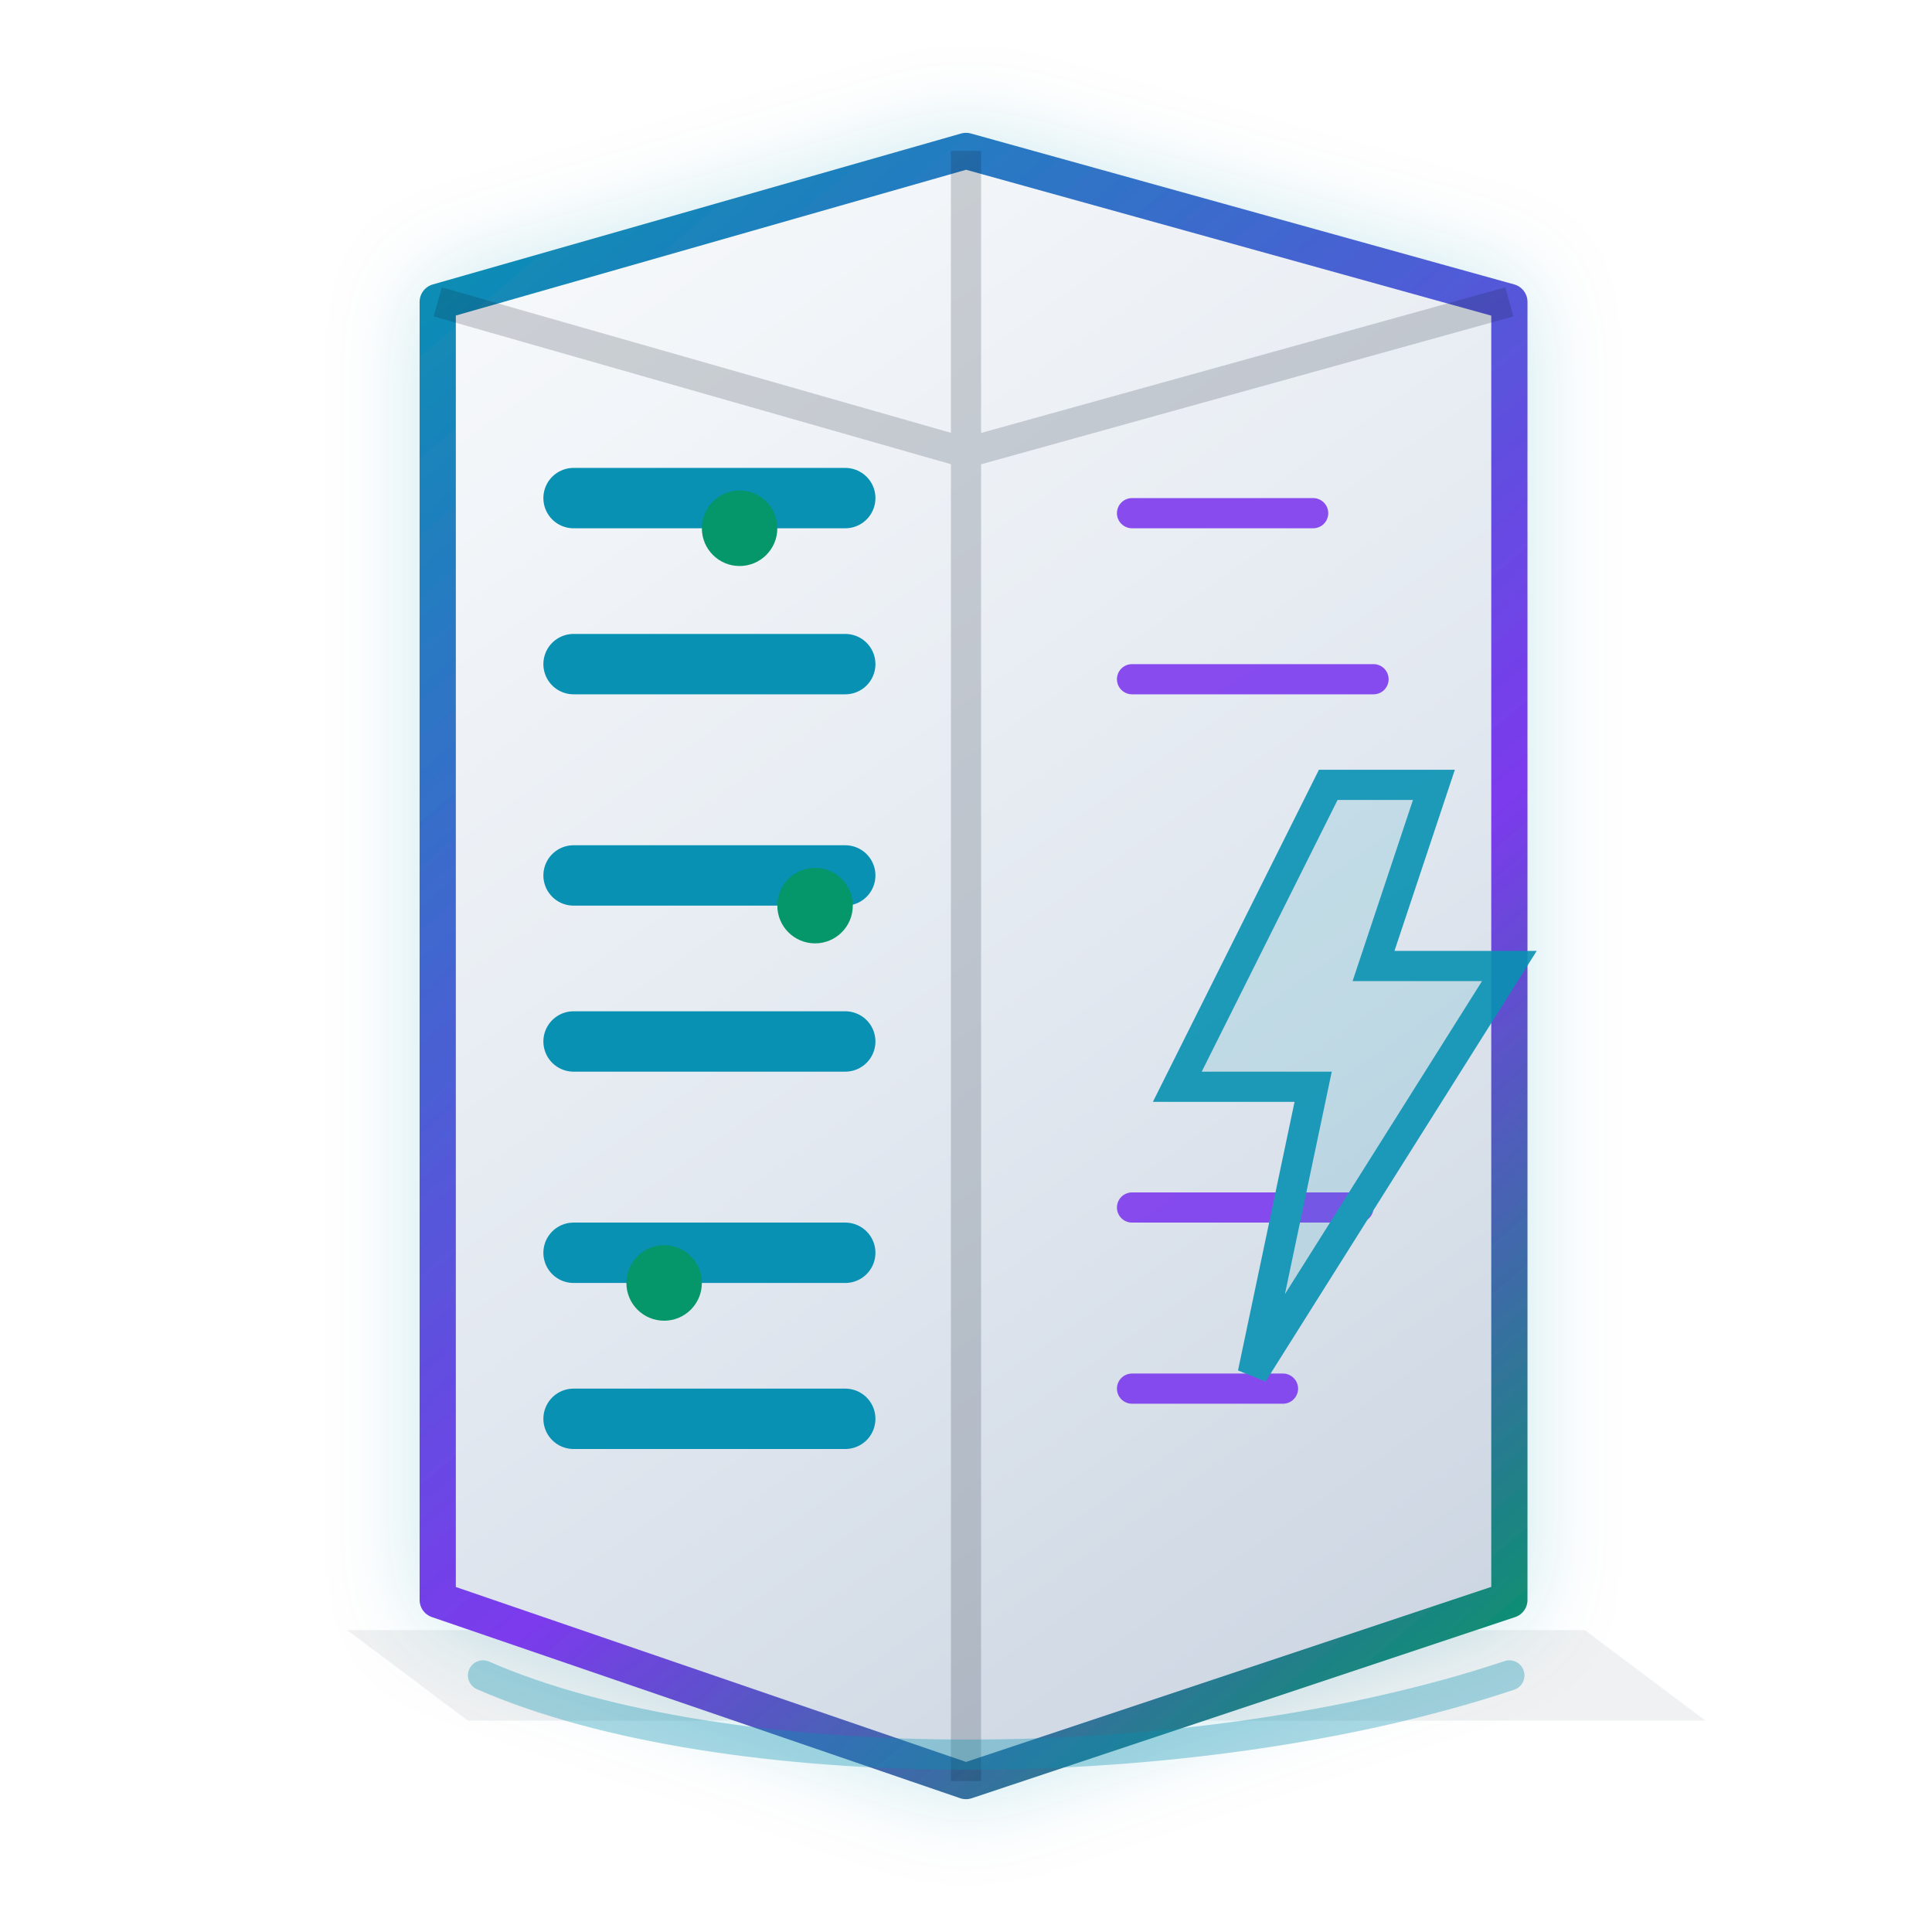
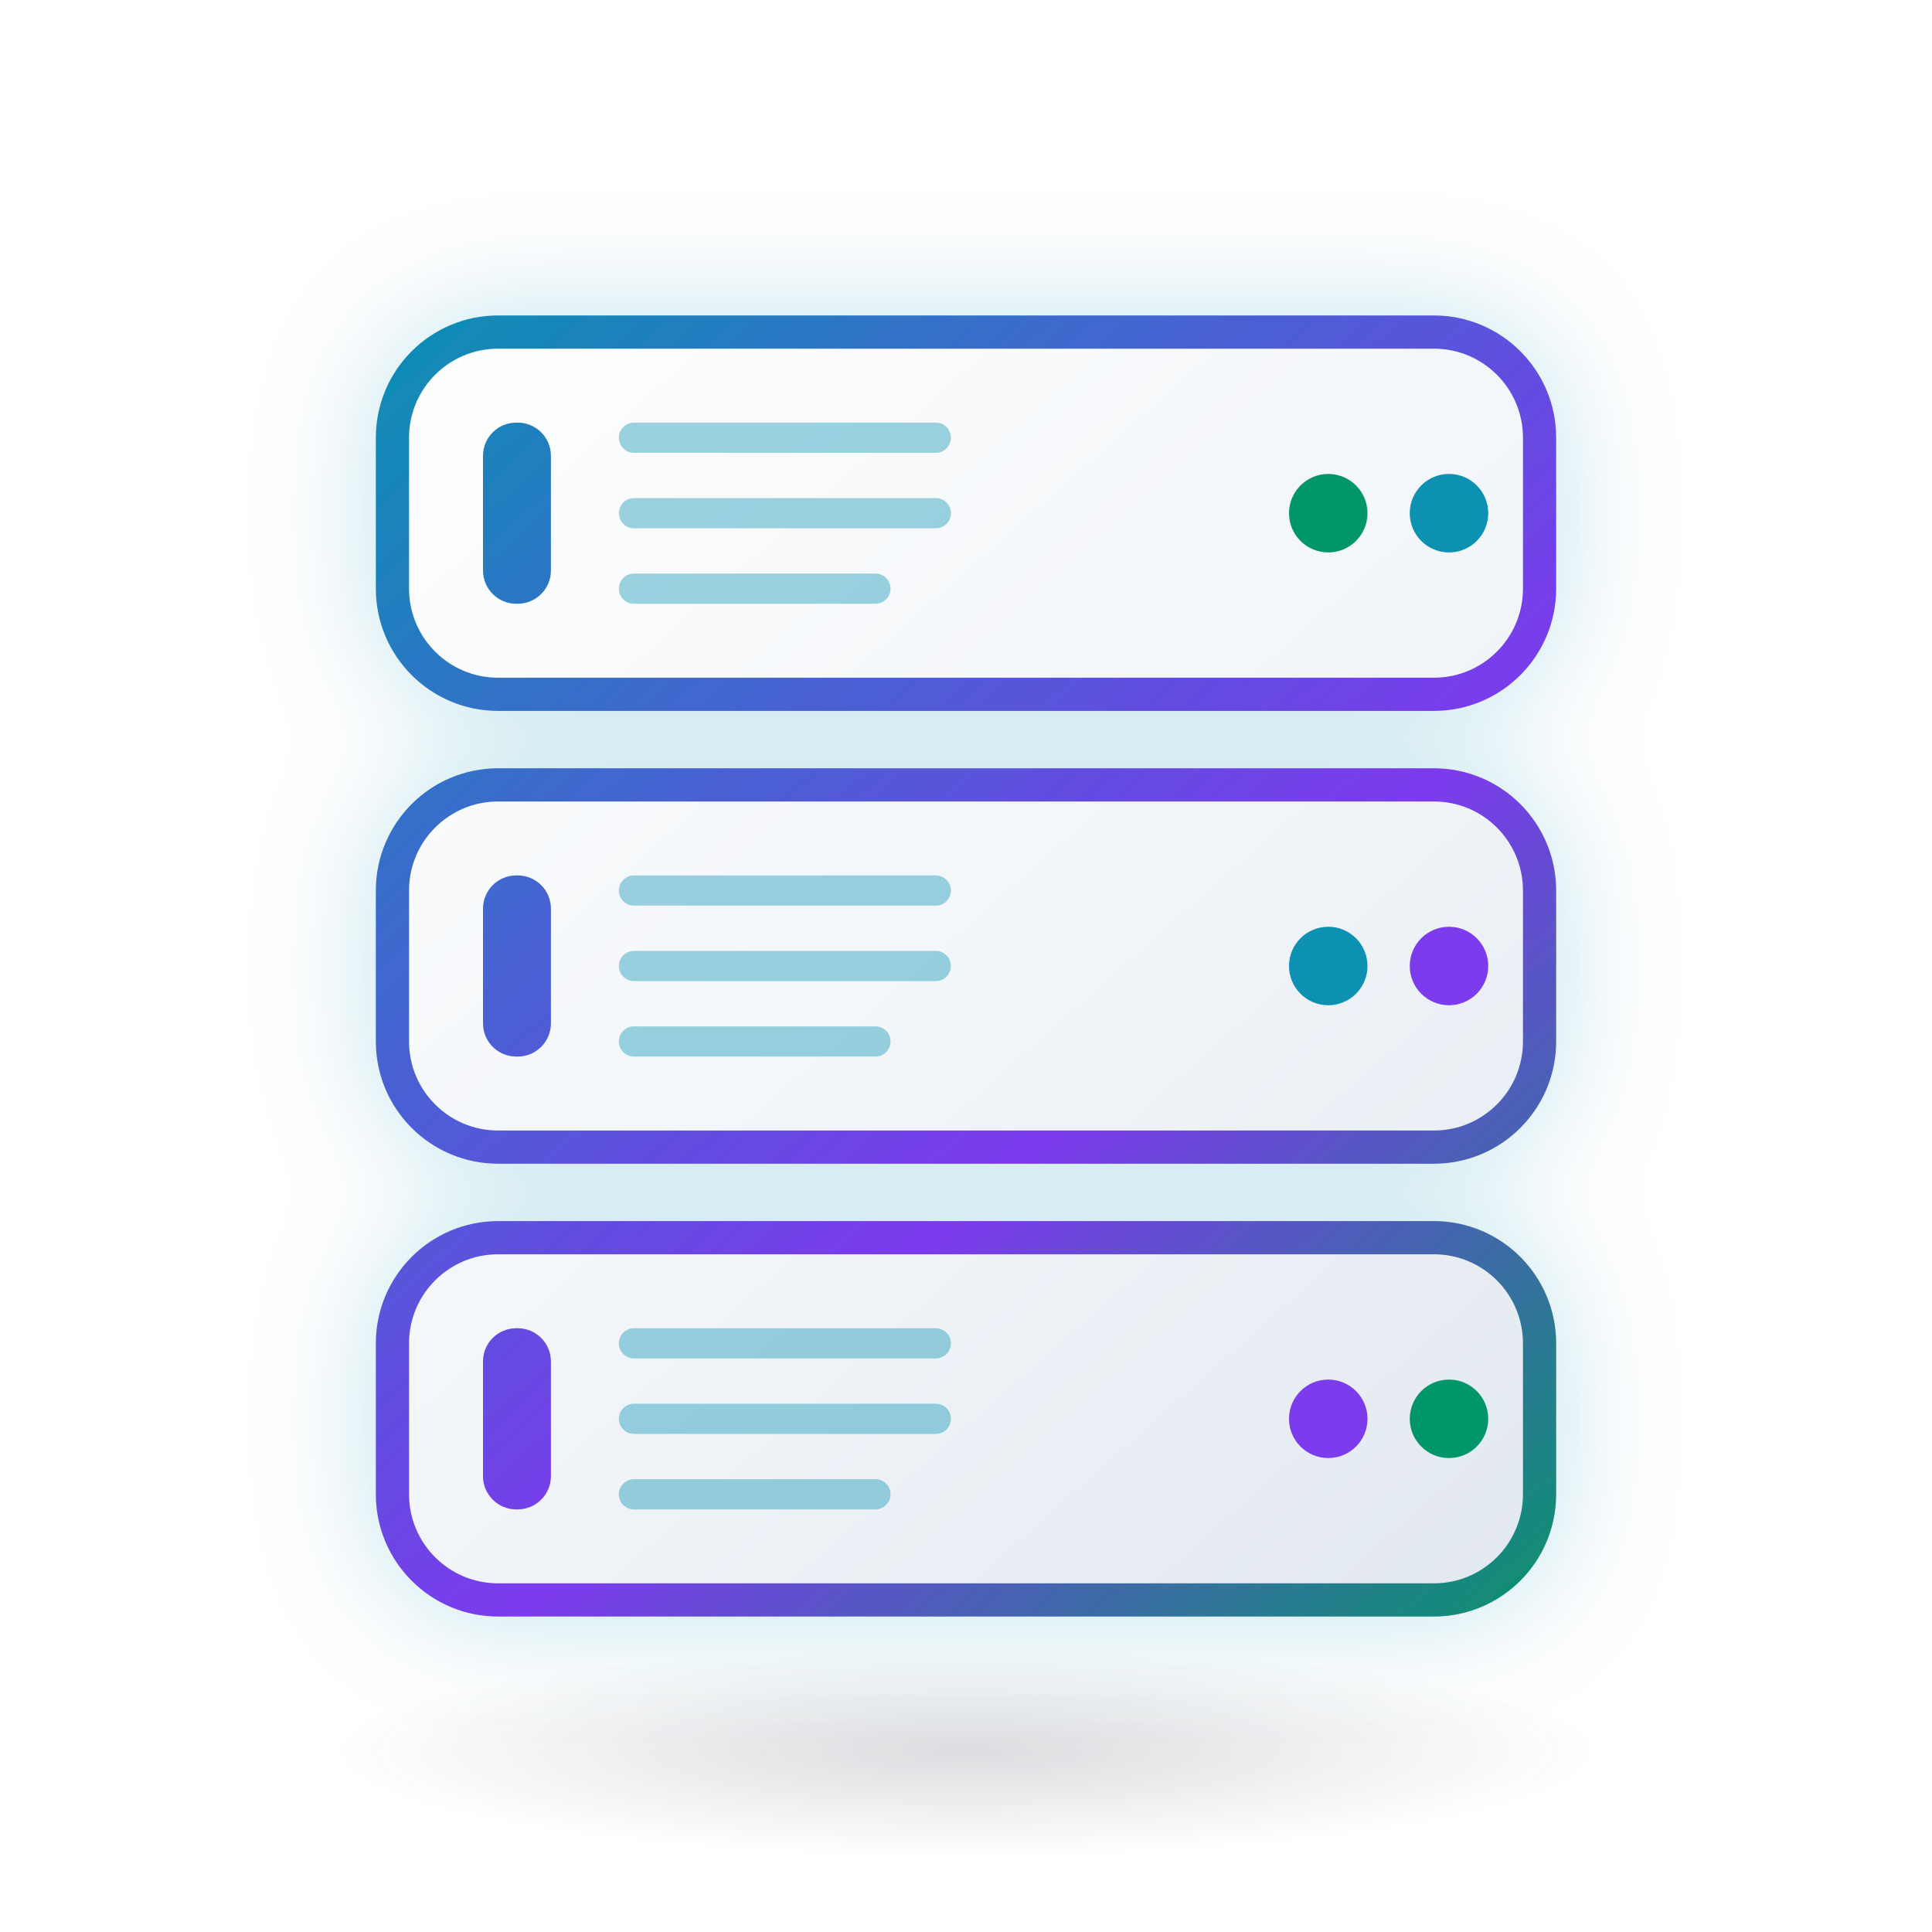
<svg xmlns="http://www.w3.org/2000/svg" viewBox="0 0 128 128" fill="none">
  <defs>
-     <linearGradient id="server-light-body" x1="28" y1="14" x2="97" y2="112" gradientUnits="userSpaceOnUse">
-       <stop stop-color="#f8fafc" />
-       <stop offset=".56" stop-color="#e2e8f0" />
-       <stop offset="1" stop-color="#cbd5e1" />
+     <linearGradient id="sl-body" x1="26" y1="20" x2="102" y2="106" gradientUnits="userSpaceOnUse">
+       <stop stop-color="#ffffff" />
+       <stop offset=".55" stop-color="#f1f5f9" />
+       <stop offset="1" stop-color="#e2e8f0" />
    </linearGradient>
-     <linearGradient id="server-light-edge" x1="25" y1="18" x2="103" y2="110" gradientUnits="userSpaceOnUse">
+     <linearGradient id="sl-edge" x1="24" y1="20" x2="104" y2="108" gradientUnits="userSpaceOnUse">
      <stop stop-color="#0891b2" />
-       <stop offset=".62" stop-color="#7c3aed" />
+       <stop offset=".6" stop-color="#7c3aed" />
      <stop offset="1" stop-color="#059669" />
    </linearGradient>
-     <filter id="server-light-shadow" x="-20%" y="-20%" width="140%" height="145%" color-interpolation-filters="sRGB">
-       <feDropShadow dx="0" dy="10" stdDeviation="12" flood-color="#0f172a" flood-opacity=".18" />
-       <feDropShadow dx="0" dy="0" stdDeviation="3" flood-color="#0891b2" flood-opacity=".2" />
+     <radialGradient id="sl-sh" cx="50%" cy="50%" r="50%">
+       <stop offset="0%" stop-color="#1e293b" stop-opacity="0.16" />
+       <stop offset="100%" stop-color="#1e293b" stop-opacity="0" />
+     </radialGradient>
+     <filter id="sl-glow" x="-35%" y="-35%" width="170%" height="170%" color-interpolation-filters="sRGB">
+       <feDropShadow dx="0" dy="8" stdDeviation="10" flood-color="#0f172a" flood-opacity=".16" />
+       <feDropShadow dx="0" dy="0" stdDeviation="4" flood-color="#0891b2" flood-opacity=".24" />
    </filter>
  </defs>
-   <path d="M23 108h82l8 6H31l-8-6Z" fill="#0f172a" fill-opacity=".06" />
-   <path d="M29 20 64 10l36 10v86l-36 12-35-12V20Z" fill="url(#server-light-body)" stroke="url(#server-light-edge)" stroke-width="2.4" stroke-linejoin="round" filter="url(#server-light-shadow)" />
-   <path d="M64 10v108M29 20l35 10 36-10" stroke="#0f172a" stroke-opacity=".18" stroke-width="2" />
-   <path d="M38 33h18M38 44h18M38 58h18M38 69h18M38 83h18M38 94h18" stroke="#0891b2" stroke-width="4" stroke-linecap="round" />
-   <g fill="#059669">
-     <circle cx="49" cy="35" r="2.5" />
-     <circle cx="54" cy="60" r="2.5" />
-     <circle cx="44" cy="85" r="2.5" />
+   <ellipse cx="64" cy="116" rx="42" ry="7" fill="url(#sl-sh)" />
+   <g filter="url(#sl-glow)">
+     <rect x="26" y="22" width="76" height="24" rx="7" fill="url(#sl-body)" stroke="url(#sl-edge)" stroke-width="2.2" />
+     <rect x="32" y="28" width="4.5" height="12" rx="2.2" fill="url(#sl-edge)" />
+     <g stroke="#0891b2" stroke-opacity="0.4" stroke-width="2" stroke-linecap="round">
+       <path d="M42 29h20M42 34h20M42 39h16" />
+     </g>
+     <circle cx="88" cy="34" r="2.6" fill="#059669" />
+     <circle cx="96" cy="34" r="2.6" fill="#0891b2" />
+     <rect x="26" y="52" width="76" height="24" rx="7" fill="url(#sl-body)" stroke="url(#sl-edge)" stroke-width="2.2" />
+     <rect x="32" y="58" width="4.5" height="12" rx="2.2" fill="url(#sl-edge)" />
+     <g stroke="#0891b2" stroke-opacity="0.4" stroke-width="2" stroke-linecap="round">
+       <path d="M42 59h20M42 64h20M42 69h16" />
+     </g>
+     <circle cx="88" cy="64" r="2.6" fill="#0891b2" />
+     <circle cx="96" cy="64" r="2.6" fill="#7c3aed" />
+     <rect x="26" y="82" width="76" height="24" rx="7" fill="url(#sl-body)" stroke="url(#sl-edge)" stroke-width="2.2" />
+     <rect x="32" y="88" width="4.5" height="12" rx="2.2" fill="url(#sl-edge)" />
+     <g stroke="#0891b2" stroke-opacity="0.4" stroke-width="2" stroke-linecap="round">
+       <path d="M42 89h20M42 94h20M42 99h16" />
+     </g>
+     <circle cx="88" cy="94" r="2.6" fill="#7c3aed" />
+     <circle cx="96" cy="94" r="2.6" fill="#059669" />
  </g>
-   <g stroke="#7c3aed" stroke-width="2" stroke-linecap="round" opacity=".9">
-     <path d="M75 34h12M75 45h16M75 80h15M75 92h10" />
-     <path d="M88 52 78 72h9l-4 19 17-27h-9l4-12h-7Z" fill="#0891b2" fill-opacity=".16" stroke="#0891b2" />
-   </g>
-   <path d="M32 111c16 7 47 7 68 0" stroke="#0891b2" stroke-opacity=".34" stroke-width="2" stroke-linecap="round" />
</svg>
